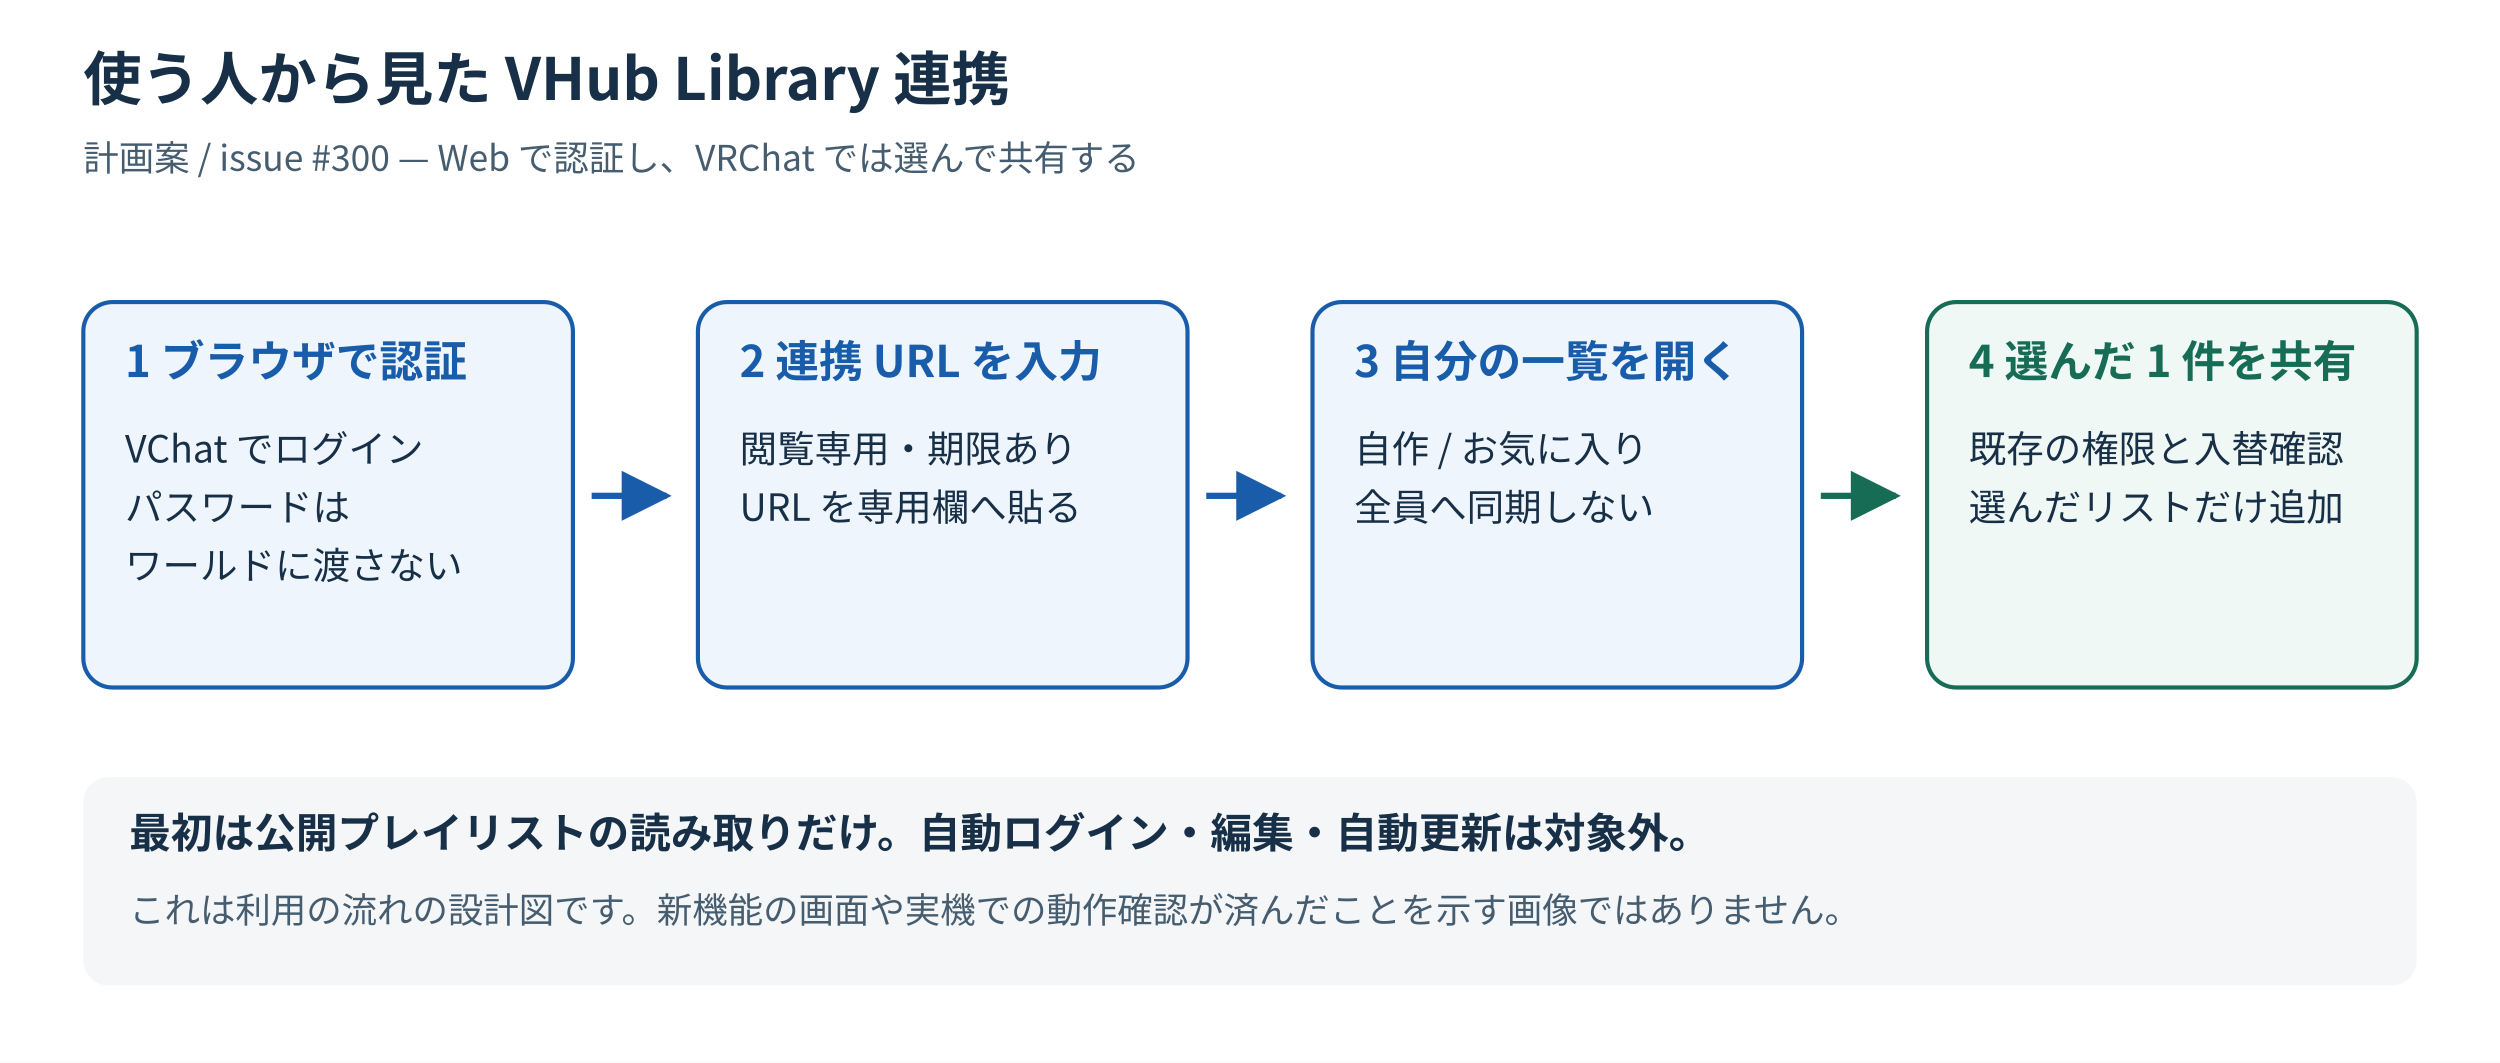
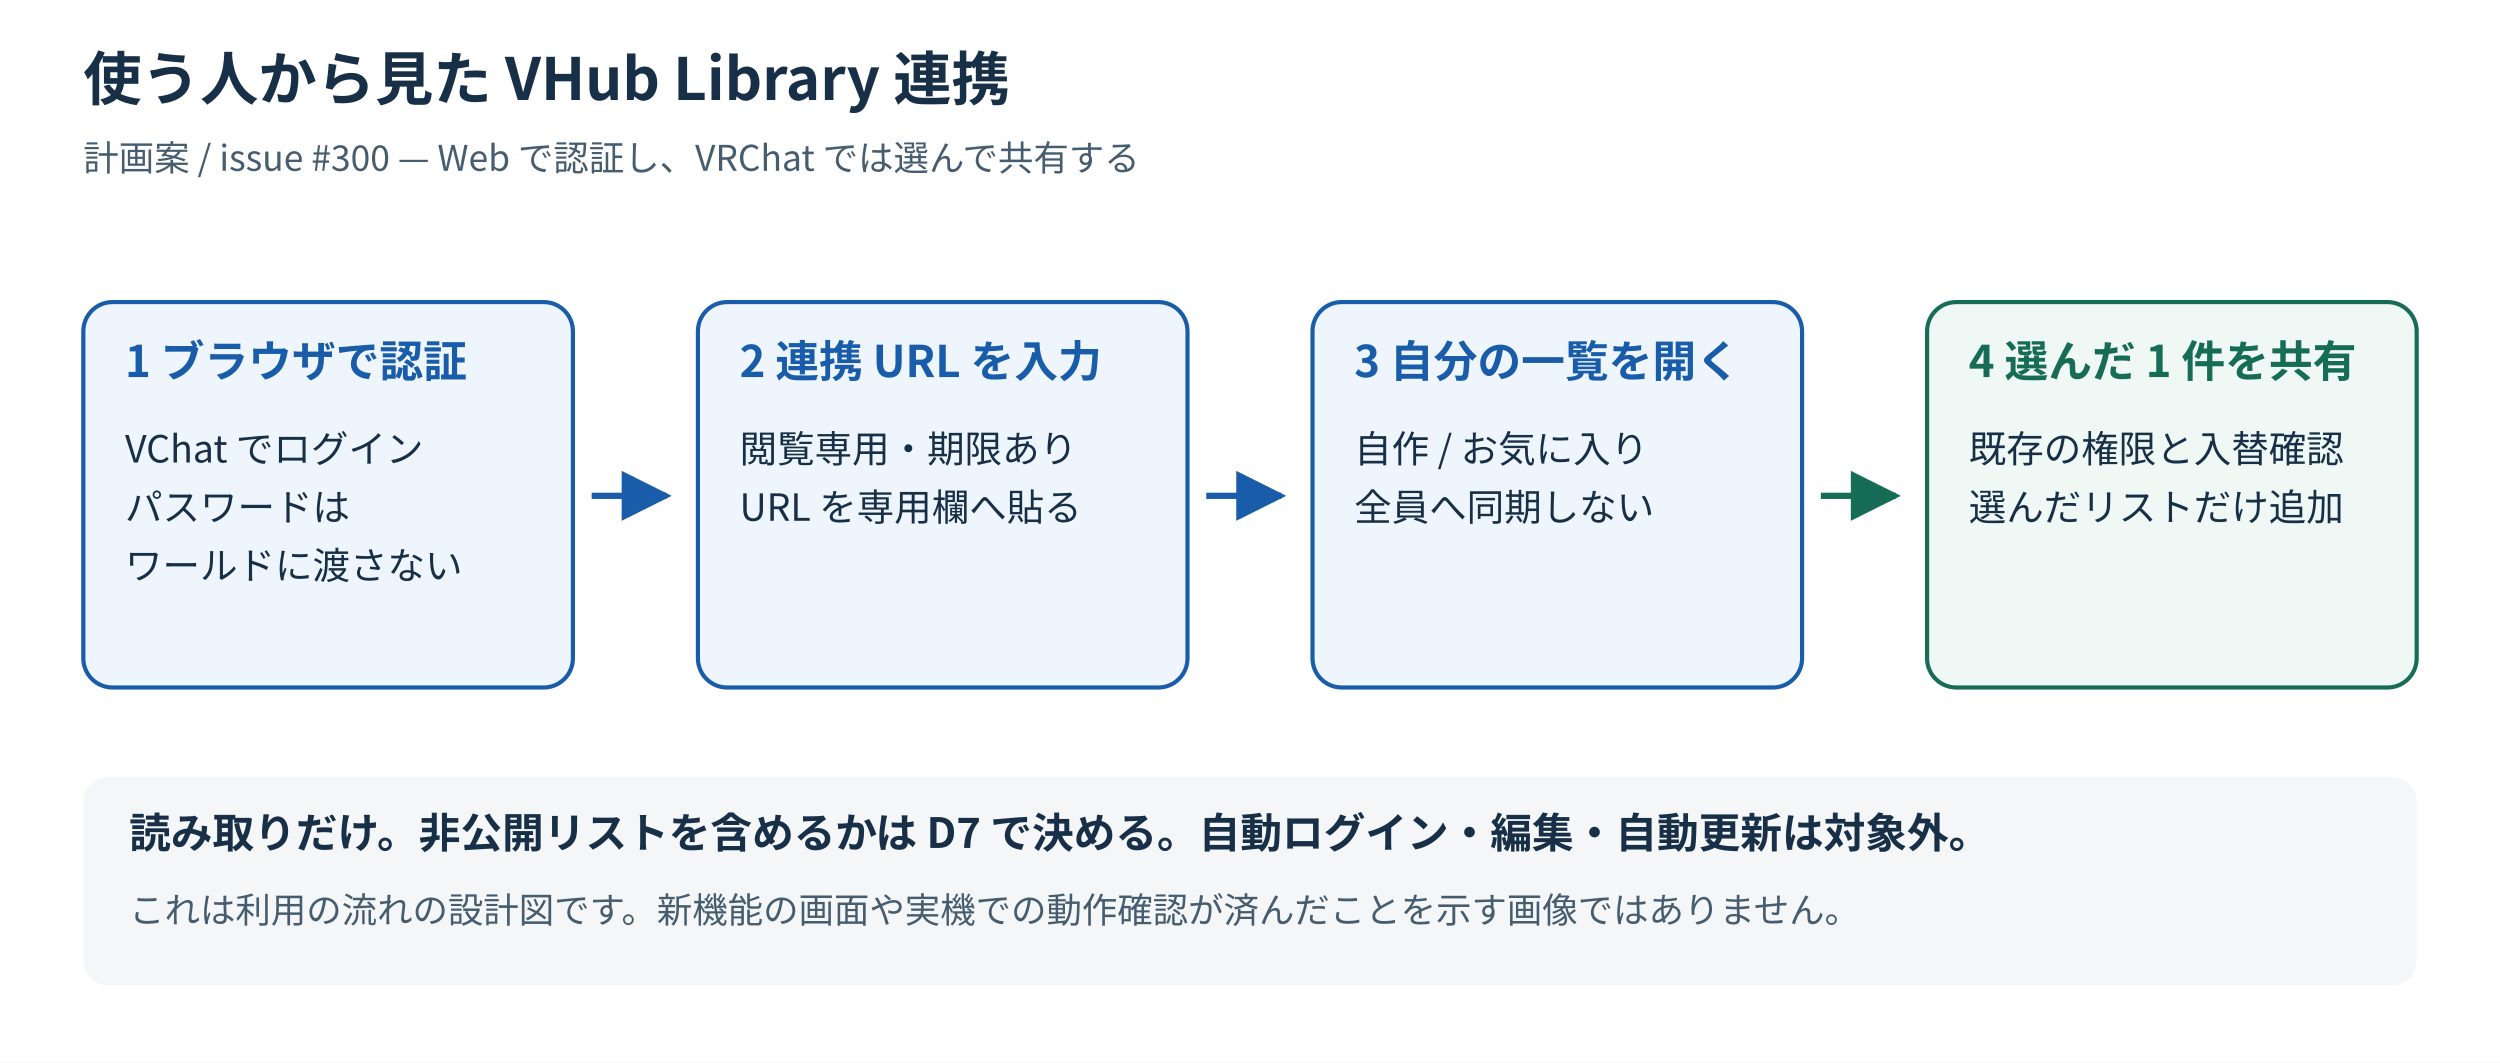
<svg xmlns="http://www.w3.org/2000/svg" width="1200" height="510" viewBox="0 0 1200 510" role="img" aria-labelledby="title desc">
  <style>text{font-family:"Yu Gothic","Meiryo","Noto Sans CJK JP",sans-serif}</style>
  <defs>
    <marker id="195DAA" viewBox="0 0 10 10" refX="9" refY="5" markerWidth="8" markerHeight="8" orient="auto-start-reverse">
      <path d="M 0 0 L 10 5 L 0 10 z" fill="#195DAA" />
    </marker>
    <marker id="176C55" viewBox="0 0 10 10" refX="9" refY="5" markerWidth="8" markerHeight="8" orient="auto-start-reverse">
      <path d="M 0 0 L 10 5 L 0 10 z" fill="#176C55" />
    </marker>
    <marker id="A3343A" viewBox="0 0 10 10" refX="9" refY="5" markerWidth="8" markerHeight="8" orient="auto-start-reverse">
      <path d="M 0 0 L 10 5 L 0 10 z" fill="#A3343A" />
    </marker>
  </defs>
  <rect width="1200" height="510" fill="#FFFFFF" />
  <text x="40" y="48" font-size="28" font-weight="700" fill="#183047">
    <tspan x="40" dy="0">使う人から見た VHub Library 連携</tspan>
  </text>
  <text x="40" y="82" font-size="17" font-weight="400" fill="#465D70">
    <tspan x="40" dy="0">計画案 / issue #300 — Web で認証し、VRChat では選んで共有する</tspan>
  </text>
  <rect x="40" y="145" width="235" height="185" rx="14" fill="#EFF5FC" stroke="#195DAA" stroke-width="2" />
  <text x="60" y="181" font-size="21" font-weight="700" fill="#195DAA">
    <tspan x="60" dy="0">1  ブラウザで認証</tspan>
  </text>
  <text x="60" y="222" font-size="18" font-weight="400" fill="#183047">
    <tspan x="60" dy="0">VChat でログイン</tspan>
    <tspan x="60" dy="28">パスワードは</tspan>
    <tspan x="60" dy="28">ワールドに渡さない</tspan>
  </text>
  <polyline points="284,238 320,238" fill="none" stroke="#195DAA" stroke-width="3" marker-end="url(#195DAA)" />
  <rect x="335" y="145" width="235" height="185" rx="14" fill="#EFF5FC" stroke="#195DAA" stroke-width="2" />
  <text x="355" y="181" font-size="21" font-weight="700" fill="#195DAA">
    <tspan x="355" dy="0">2  連携 URL を入力</tspan>
  </text>
  <text x="355" y="222" font-size="18" font-weight="400" fill="#183047">
    <tspan x="355" dy="0">閲覧専用・期限あり</tspan>
    <tspan x="355" dy="28">URL を専用欄へ貼る</tspan>
  </text>
  <polyline points="579,238 615,238" fill="none" stroke="#195DAA" stroke-width="3" marker-end="url(#195DAA)" />
  <rect x="630" y="145" width="235" height="185" rx="14" fill="#EFF5FC" stroke="#195DAA" stroke-width="2" />
  <text x="650" y="181" font-size="21" font-weight="700" fill="#195DAA">
    <tspan x="650" dy="0">3  自分の一覧を開く</tspan>
  </text>
  <text x="650" y="222" font-size="18" font-weight="400" fill="#183047">
    <tspan x="650" dy="0">自作 / お気に入り</tspan>
    <tspan x="650" dy="28">全員へ同期しない</tspan>
  </text>
  <polyline points="874,238 910,238" fill="none" stroke="#176C55" stroke-width="3" marker-end="url(#176C55)" />
  <rect x="925" y="145" width="235" height="185" rx="14" fill="#EFF8F4" stroke="#176C55" stroke-width="2" />
  <text x="945" y="181" font-size="21" font-weight="700" fill="#176C55">
    <tspan x="945" dy="0">4  選んだ 1 件を共有</tspan>
  </text>
  <text x="945" y="222" font-size="18" font-weight="400" fill="#183047">
    <tspan x="945" dy="0">既存の権限と入替確認</tspan>
    <tspan x="945" dy="28">選んだリストだけ追加</tspan>
  </text>
  <rect x="40" y="373" width="1120" height="100" rx="12" fill="#F4F6F8" />
  <text x="62" y="407" font-size="20" font-weight="700" fill="#183047">
-     <tspan x="62" dy="0">最初は公開プレイリストの読み取りだけ。自動ログイン・編集・自動更新は対象外。</tspan>
+     <tspan x="62" dy="0">読み取りだけ。非公開リストを含めるかは D7 で決める。自動ログイン・編集・自動更新は対象外。</tspan>
  </text>
  <text x="62" y="443" font-size="17" font-weight="400" fill="#465D70">
    <tspan x="62" dy="0">これは利用の流れの設計図です。新機能の画面や実機での動作確認が済んだことを示す画像ではありません。</tspan>
  </text>
</svg>
